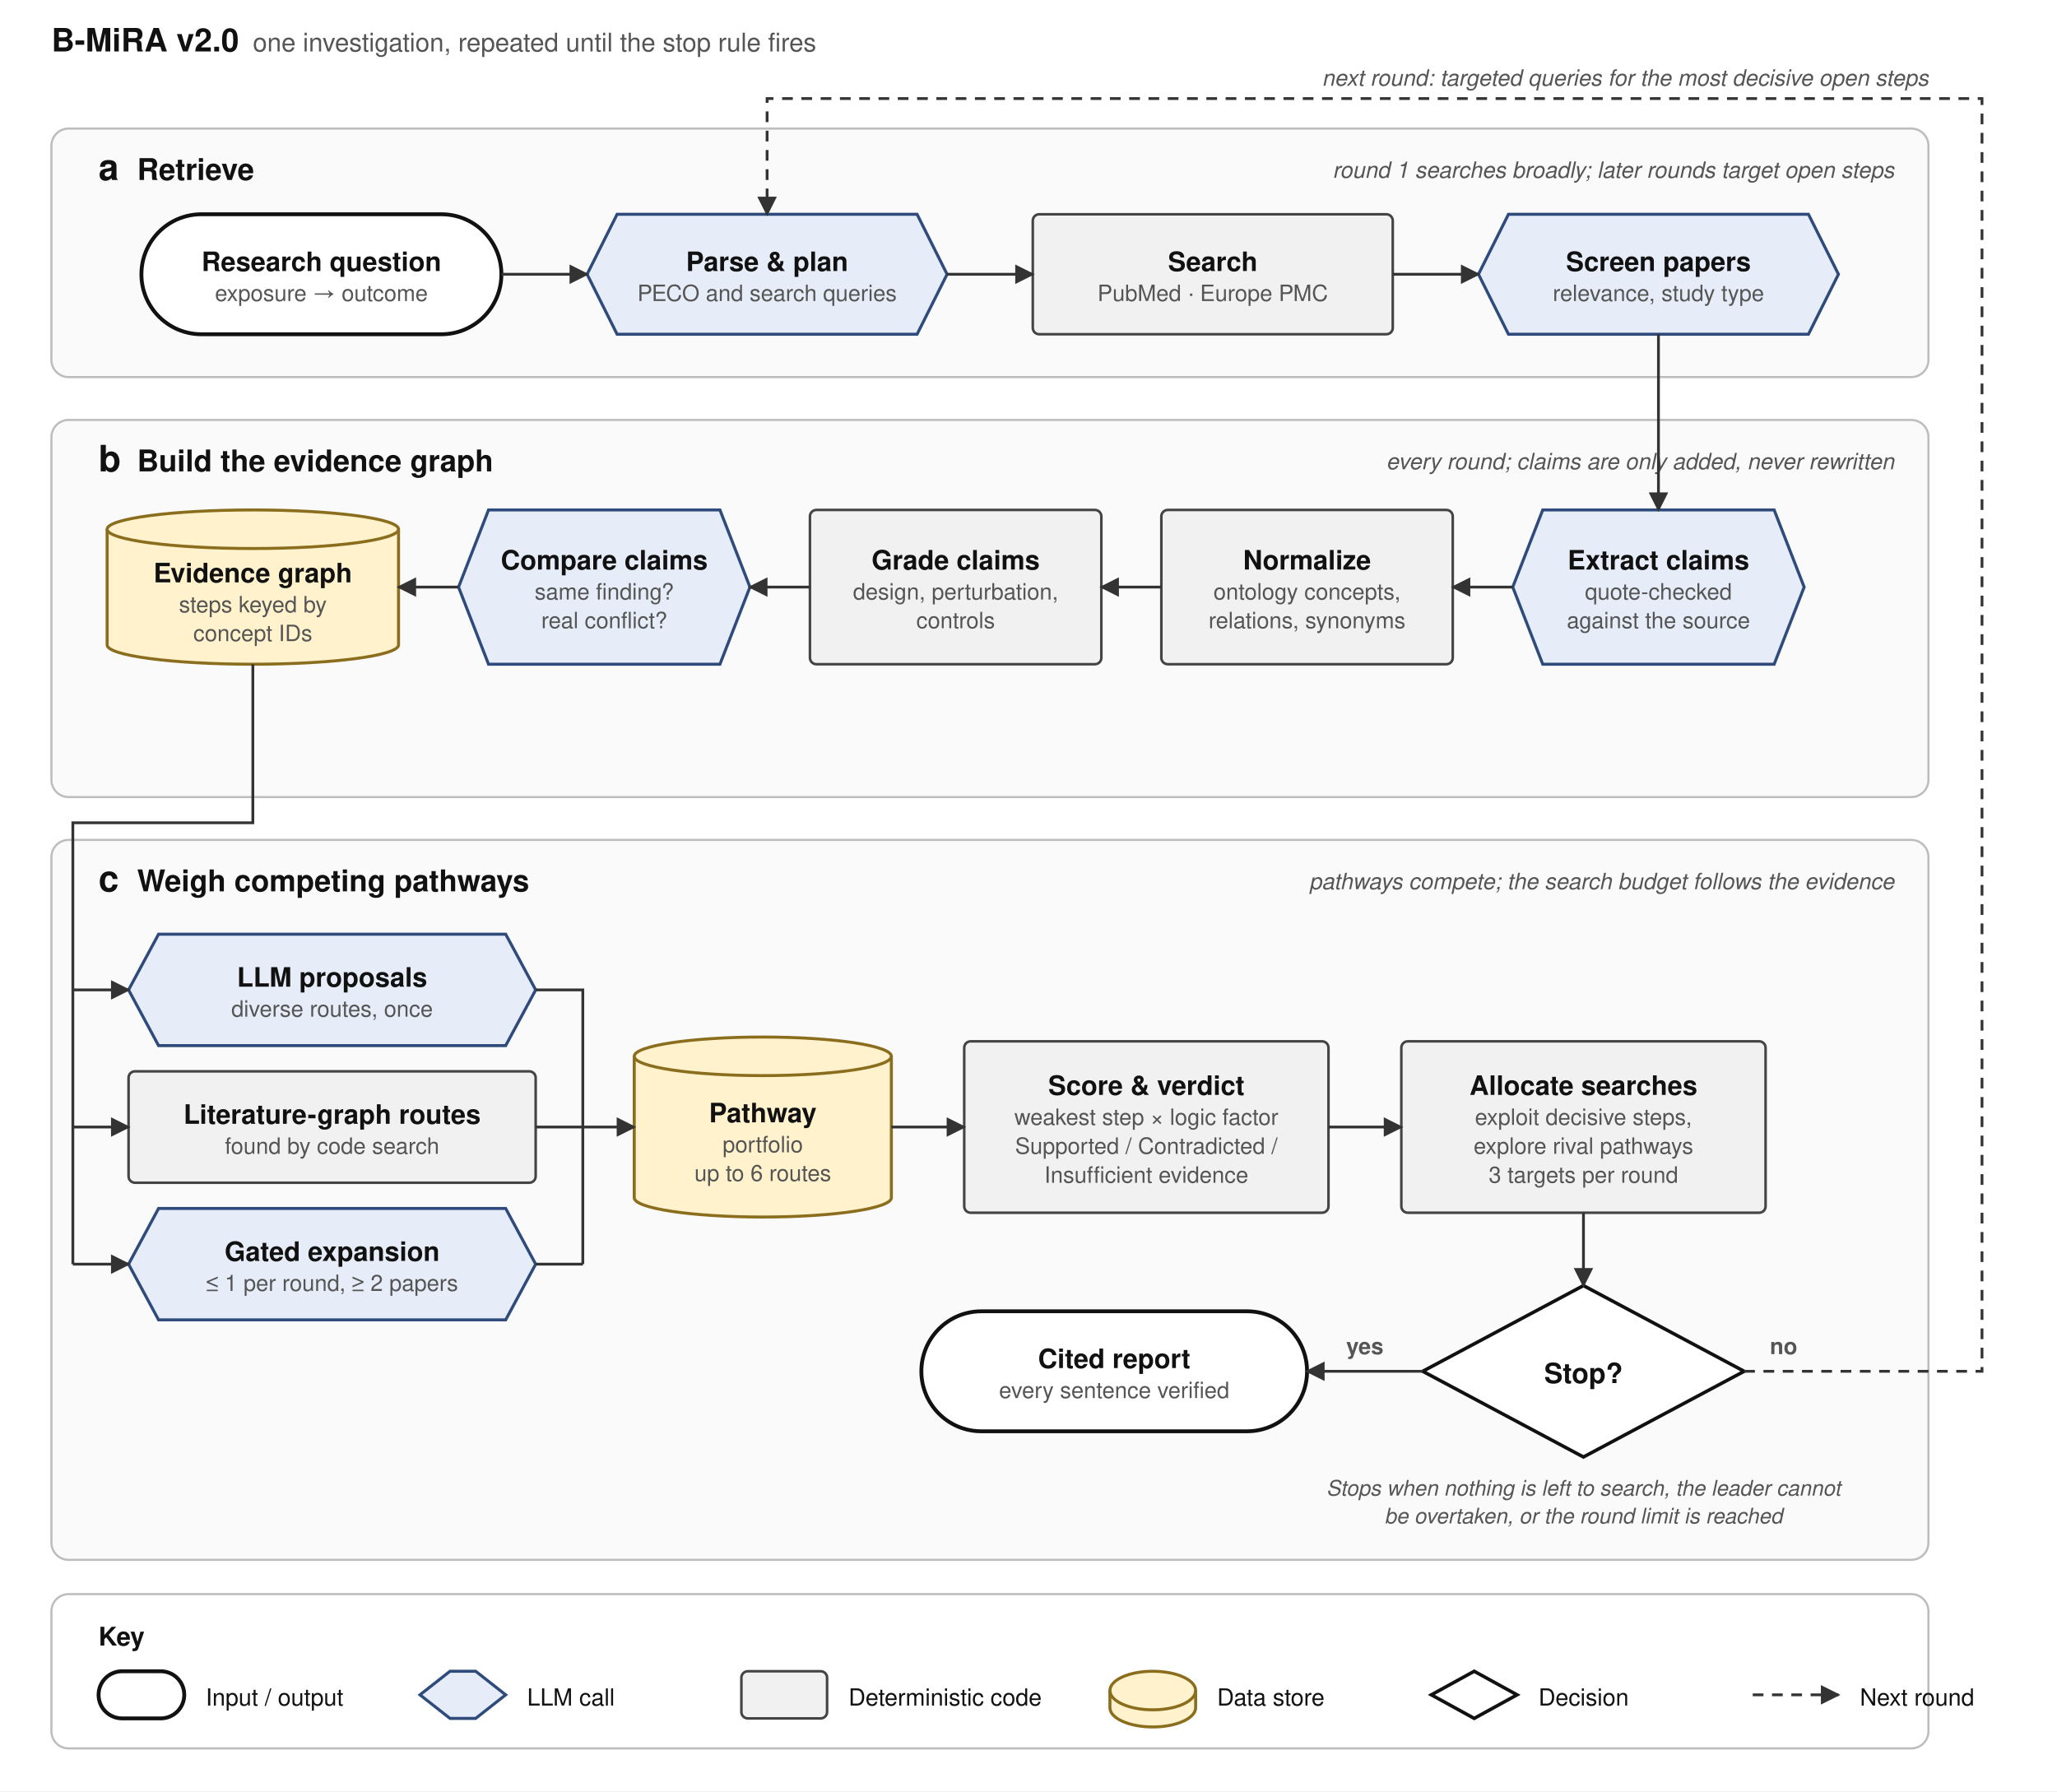
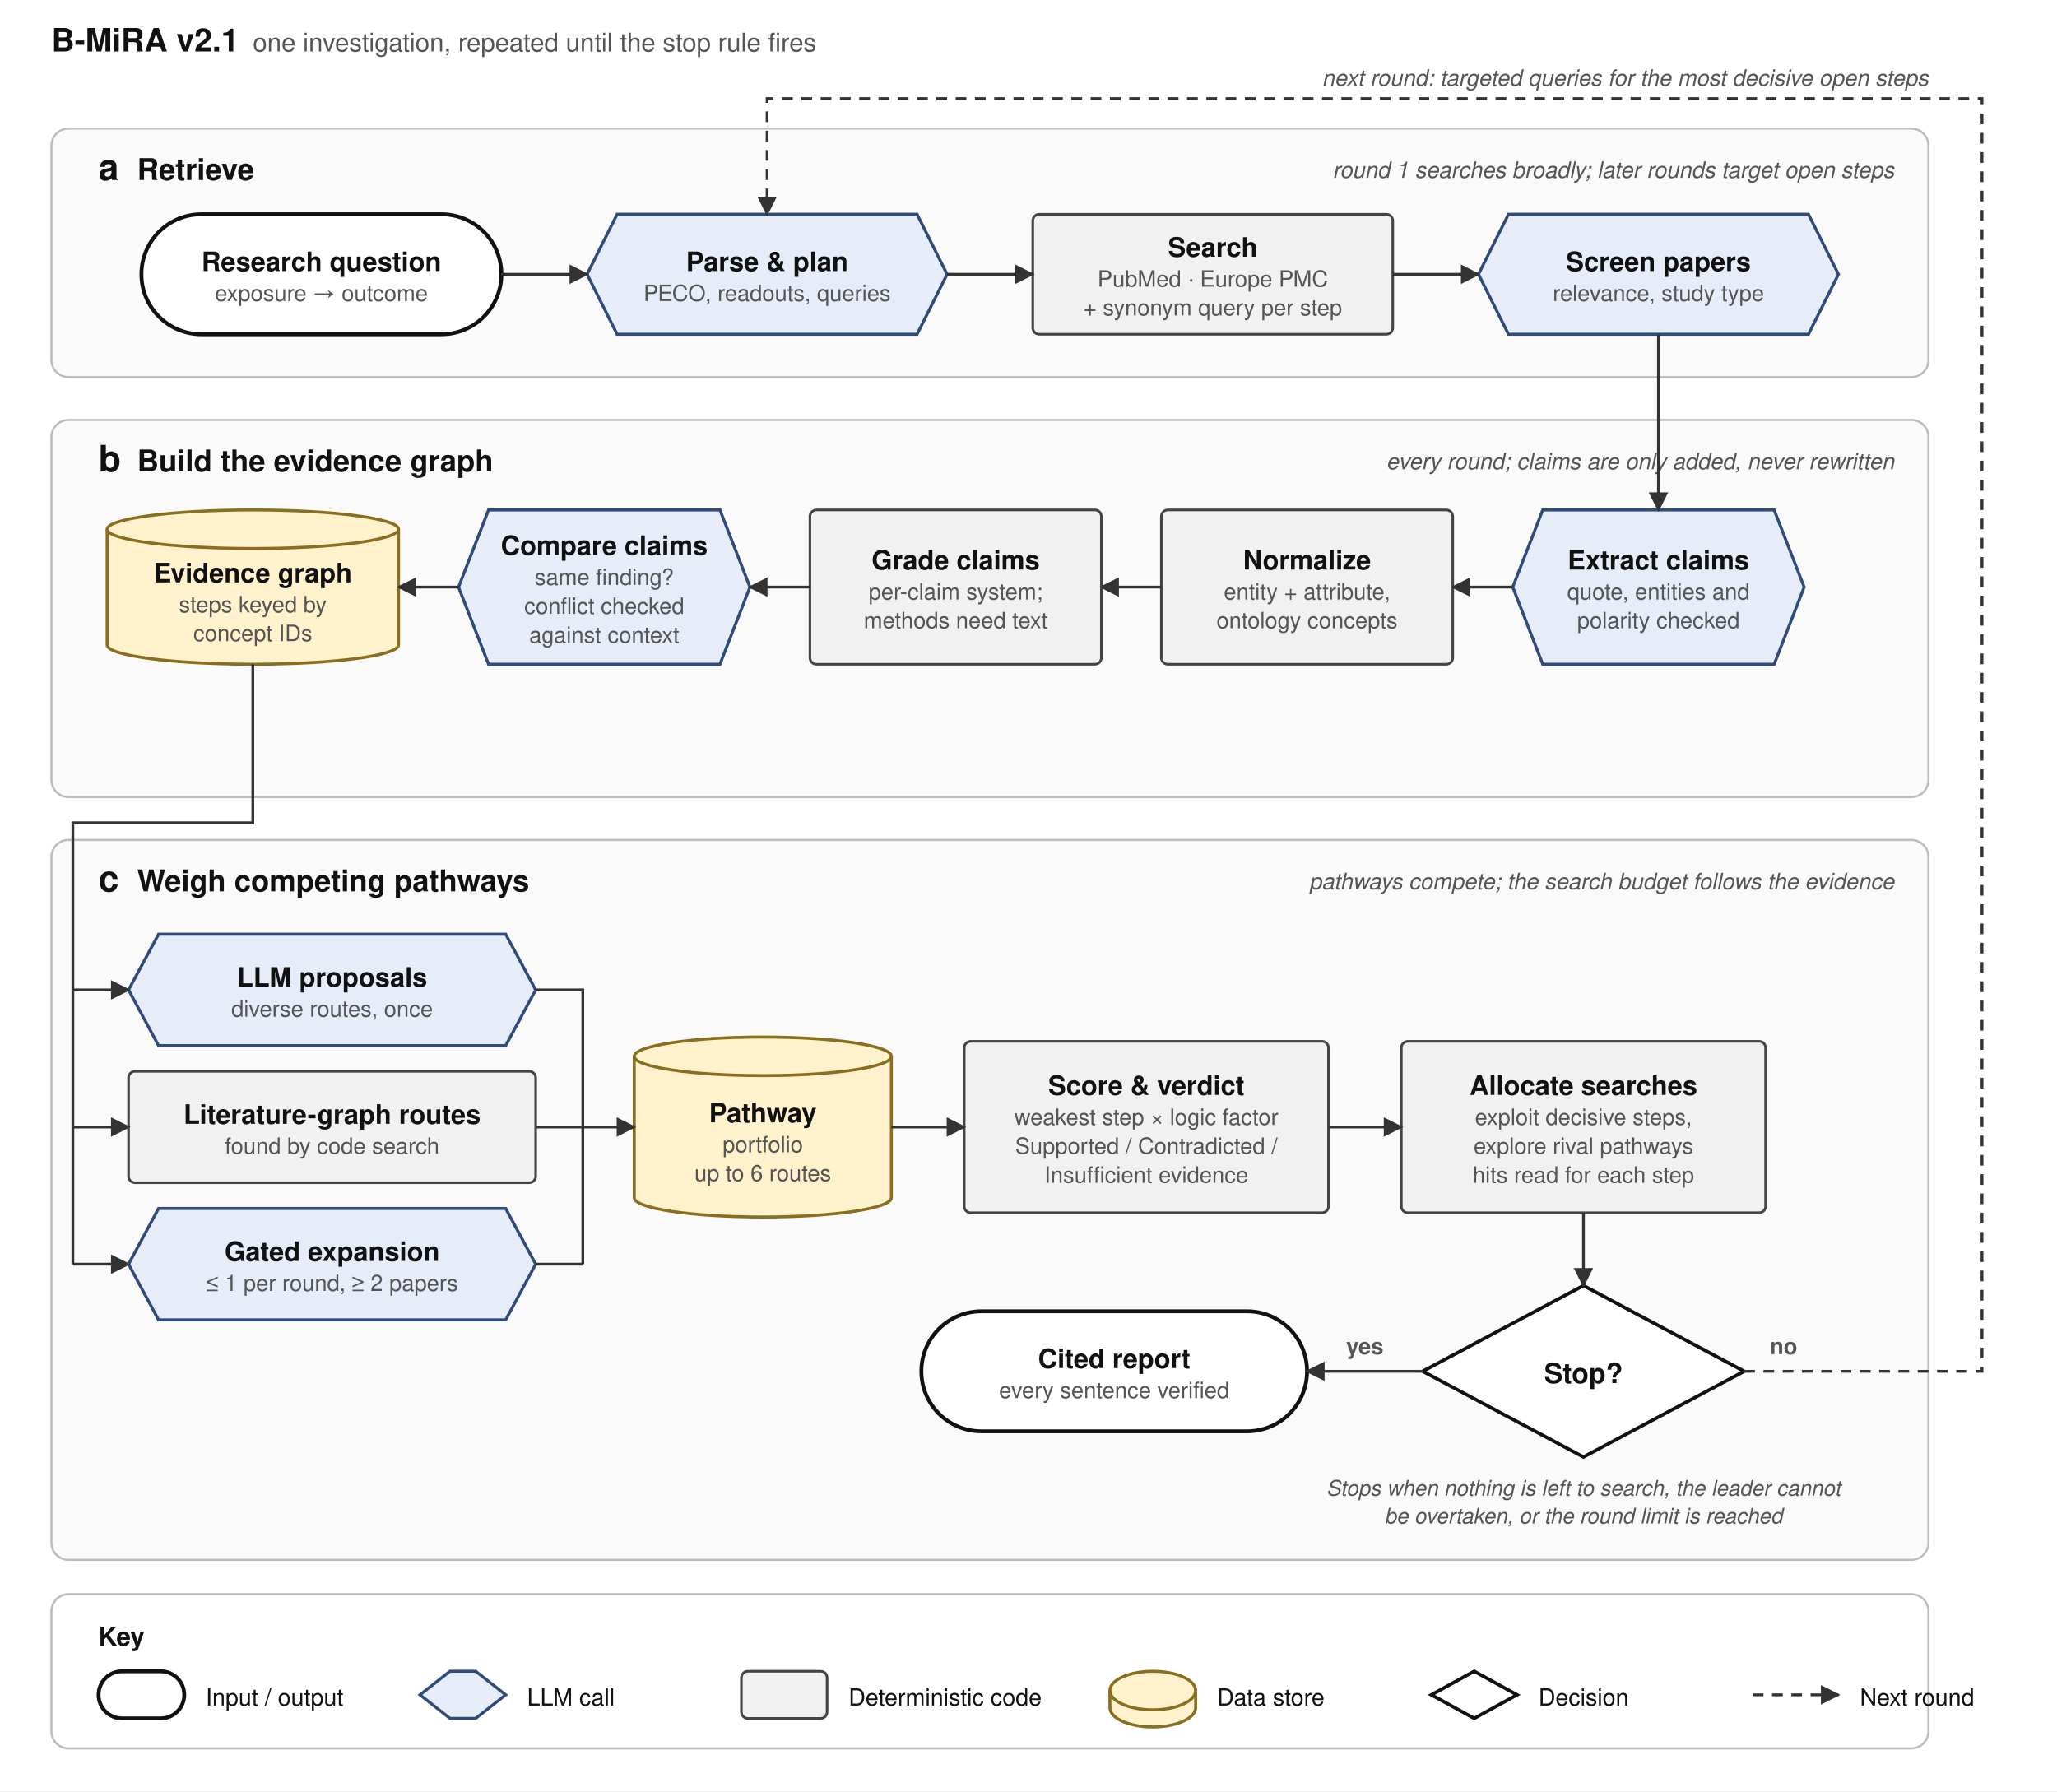
<svg xmlns="http://www.w3.org/2000/svg" viewBox="0 0 960 836" width="960" height="836" font-family="Helvetica Neue, Helvetica, Arial, sans-serif" role="img" aria-label="B-MiRA architecture: retrieve, build the evidence graph, weigh competing pathways, repeat until the stop rule fires, then write a verified report">
  <defs>
    <marker id="ah" viewBox="0 0 10 10" refX="9" refY="5" markerWidth="7" markerHeight="7" orient="auto">
      <path d="M0 0L10 5L0 10z" fill="#333333" />
    </marker>
  </defs>
  <rect width="960" height="836" fill="#FFFFFF" />
-   <text x="24" y="24" font-size="15" font-weight="bold" fill="#111111" text-anchor="start">B-MiRA v2.0</text>
+   <text x="24" y="24" font-size="15" font-weight="bold" fill="#111111" text-anchor="start">B-MiRA v2.1</text>
  <text x="118" y="24" font-size="12" font-weight="normal" fill="#555555" text-anchor="start">one investigation, repeated until the stop rule fires</text>
  <rect x="24" y="60" width="876" height="116" rx="8" fill="#FAFAFA" stroke="#BDBDBD" stroke-width="1" />
  <text x="46" y="84" font-size="17" font-weight="bold" fill="#111111" text-anchor="start">a</text>
  <text x="64" y="84" font-size="14" font-weight="bold" fill="#111111" text-anchor="start">Retrieve</text>
  <text x="884" y="83" font-size="10.5" font-weight="normal" fill="#555555" text-anchor="end" font-style="italic">round 1 searches broadly; later rounds target open steps</text>
  <rect x="66" y="100" width="168" height="56" rx="28.0" fill="#FFFFFF" stroke="#111111" stroke-width="1.8" />
  <text x="150.0" y="126.5" font-size="12.5" font-weight="bold" fill="#111111" text-anchor="middle">Research question</text>
  <text x="150.0" y="140.5" font-size="10.5" font-weight="normal" fill="#555555" text-anchor="middle">exposure → outcome</text>
  <polygon points="288,100 428,100 442,128.0 428,156 288,156 274,128.0" fill="#E6EDF8" stroke="#2F4B7C" stroke-width="1.4" />
  <text x="358.0" y="126.5" font-size="12.5" font-weight="bold" fill="#111111" text-anchor="middle">Parse &amp; plan</text>
-   <text x="358.0" y="140.5" font-size="10.5" font-weight="normal" fill="#555555" text-anchor="middle">PECO and search queries</text>
+   <text x="358.0" y="140.5" font-size="10.5" font-weight="normal" fill="#555555" text-anchor="middle">PECO, readouts, queries</text>
  <rect x="482" y="100" width="168" height="56" rx="3" fill="#F1F1F1" stroke="#444444" stroke-width="1.2" />
-   <text x="566.0" y="126.5" font-size="12.5" font-weight="bold" fill="#111111" text-anchor="middle">Search</text>
-   <text x="566.0" y="140.5" font-size="10.5" font-weight="normal" fill="#555555" text-anchor="middle">PubMed · Europe PMC</text>
+   <text x="566.0" y="119.8" font-size="12.5" font-weight="bold" fill="#111111" text-anchor="middle">Search</text>
+   <text x="566.0" y="133.8" font-size="10.5" font-weight="normal" fill="#555555" text-anchor="middle">PubMed · Europe PMC</text>
+   <text x="566.0" y="147.2" font-size="10.5" font-weight="normal" fill="#555555" text-anchor="middle">+ synonym query per step</text>
  <polygon points="704,100 844,100 858,128.0 844,156 704,156 690,128.0" fill="#E6EDF8" stroke="#2F4B7C" stroke-width="1.4" />
  <text x="774.0" y="126.5" font-size="12.5" font-weight="bold" fill="#111111" text-anchor="middle">Screen papers</text>
  <text x="774.0" y="140.5" font-size="10.5" font-weight="normal" fill="#555555" text-anchor="middle">relevance, study type</text>
  <path d="M234,128 H274" fill="none" stroke="#333333" stroke-width="1.3" marker-end="url(#ah)" />
  <path d="M442,128 H482" fill="none" stroke="#333333" stroke-width="1.3" marker-end="url(#ah)" />
  <path d="M650,128 H690" fill="none" stroke="#333333" stroke-width="1.3" marker-end="url(#ah)" />
  <rect x="24" y="196" width="876" height="176" rx="8" fill="#FAFAFA" stroke="#BDBDBD" stroke-width="1" />
  <text x="46" y="220" font-size="17" font-weight="bold" fill="#111111" text-anchor="start">b</text>
  <text x="64" y="220" font-size="14" font-weight="bold" fill="#111111" text-anchor="start">Build the evidence graph</text>
  <text x="884" y="219" font-size="10.5" font-weight="normal" fill="#555555" text-anchor="end" font-style="italic">every round; claims are only added, never rewritten</text>
  <polygon points="720,238 828,238 842,274.0 828,310 720,310 706,274.0" fill="#E6EDF8" stroke="#2F4B7C" stroke-width="1.4" />
  <text x="774.0" y="265.8" font-size="12.5" font-weight="bold" fill="#111111" text-anchor="middle">Extract claims</text>
-   <text x="774.0" y="279.8" font-size="10.5" font-weight="normal" fill="#555555" text-anchor="middle">quote-checked</text>
-   <text x="774.0" y="293.2" font-size="10.5" font-weight="normal" fill="#555555" text-anchor="middle">against the source</text>
+   <text x="774.0" y="279.8" font-size="10.5" font-weight="normal" fill="#555555" text-anchor="middle">quote, entities and</text>
+   <text x="774.0" y="293.2" font-size="10.5" font-weight="normal" fill="#555555" text-anchor="middle">polarity checked</text>
  <rect x="542" y="238" width="136" height="72" rx="3" fill="#F1F1F1" stroke="#444444" stroke-width="1.2" />
  <text x="610.0" y="265.8" font-size="12.5" font-weight="bold" fill="#111111" text-anchor="middle">Normalize</text>
-   <text x="610.0" y="279.8" font-size="10.5" font-weight="normal" fill="#555555" text-anchor="middle">ontology concepts,</text>
-   <text x="610.0" y="293.2" font-size="10.5" font-weight="normal" fill="#555555" text-anchor="middle">relations, synonyms</text>
+   <text x="610.0" y="279.8" font-size="10.5" font-weight="normal" fill="#555555" text-anchor="middle">entity + attribute,</text>
+   <text x="610.0" y="293.2" font-size="10.5" font-weight="normal" fill="#555555" text-anchor="middle">ontology concepts</text>
  <rect x="378" y="238" width="136" height="72" rx="3" fill="#F1F1F1" stroke="#444444" stroke-width="1.2" />
  <text x="446.0" y="265.8" font-size="12.5" font-weight="bold" fill="#111111" text-anchor="middle">Grade claims</text>
-   <text x="446.0" y="279.8" font-size="10.5" font-weight="normal" fill="#555555" text-anchor="middle">design, perturbation,</text>
-   <text x="446.0" y="293.2" font-size="10.5" font-weight="normal" fill="#555555" text-anchor="middle">controls</text>
+   <text x="446.0" y="279.8" font-size="10.5" font-weight="normal" fill="#555555" text-anchor="middle">per-claim system;</text>
+   <text x="446.0" y="293.2" font-size="10.5" font-weight="normal" fill="#555555" text-anchor="middle">methods need text</text>
  <polygon points="228,238 336,238 350,274.0 336,310 228,310 214,274.0" fill="#E6EDF8" stroke="#2F4B7C" stroke-width="1.4" />
-   <text x="282.0" y="265.8" font-size="12.5" font-weight="bold" fill="#111111" text-anchor="middle">Compare claims</text>
-   <text x="282.0" y="279.8" font-size="10.5" font-weight="normal" fill="#555555" text-anchor="middle">same finding?</text>
-   <text x="282.0" y="293.2" font-size="10.5" font-weight="normal" fill="#555555" text-anchor="middle">real conflict?</text>
+   <text x="282.0" y="259.0" font-size="12.5" font-weight="bold" fill="#111111" text-anchor="middle">Compare claims</text>
+   <text x="282.0" y="273.0" font-size="10.5" font-weight="normal" fill="#555555" text-anchor="middle">same finding?</text>
+   <text x="282.0" y="286.5" font-size="10.5" font-weight="normal" fill="#555555" text-anchor="middle">conflict checked</text>
+   <text x="282.0" y="300.0" font-size="10.5" font-weight="normal" fill="#555555" text-anchor="middle">against context</text>
  <path d="M50,247 A68.0,9 0 0 1 186,247 V301 A68.0,9 0 0 1 50,301 Z" fill="#FFF2CC" stroke="#8A6D1D" stroke-width="1.4" />
  <path d="M50,247 A68.0,9 0 0 0 186,247" fill="none" stroke="#8A6D1D" stroke-width="1.4" />
  <text x="118.0" y="271.8" font-size="12.5" font-weight="bold" fill="#111111" text-anchor="middle">Evidence graph</text>
  <text x="118.0" y="285.8" font-size="10.5" font-weight="normal" fill="#555555" text-anchor="middle">steps keyed by</text>
  <text x="118.0" y="299.2" font-size="10.5" font-weight="normal" fill="#555555" text-anchor="middle">concept IDs</text>
  <path d="M774,156 V238" fill="none" stroke="#333333" stroke-width="1.3" marker-end="url(#ah)" />
  <path d="M706,274 H678" fill="none" stroke="#333333" stroke-width="1.3" marker-end="url(#ah)" />
  <path d="M542,274 H514" fill="none" stroke="#333333" stroke-width="1.3" marker-end="url(#ah)" />
  <path d="M378,274 H350" fill="none" stroke="#333333" stroke-width="1.3" marker-end="url(#ah)" />
  <path d="M214,274 H186" fill="none" stroke="#333333" stroke-width="1.3" marker-end="url(#ah)" />
  <rect x="24" y="392" width="876" height="336" rx="8" fill="#FAFAFA" stroke="#BDBDBD" stroke-width="1" />
  <text x="46" y="416" font-size="17" font-weight="bold" fill="#111111" text-anchor="start">c</text>
  <text x="64" y="416" font-size="14" font-weight="bold" fill="#111111" text-anchor="start">Weigh competing pathways</text>
  <text x="884" y="415" font-size="10.5" font-weight="normal" fill="#555555" text-anchor="end" font-style="italic">pathways compete; the search budget follows the evidence</text>
  <polygon points="74,436 236,436 250,462.0 236,488 74,488 60,462.0" fill="#E6EDF8" stroke="#2F4B7C" stroke-width="1.4" />
  <text x="155.0" y="460.5" font-size="12.5" font-weight="bold" fill="#111111" text-anchor="middle">LLM proposals</text>
  <text x="155.0" y="474.5" font-size="10.5" font-weight="normal" fill="#555555" text-anchor="middle">diverse routes, once</text>
  <rect x="60" y="500" width="190" height="52" rx="3" fill="#F1F1F1" stroke="#444444" stroke-width="1.2" />
  <text x="155.0" y="524.5" font-size="12.5" font-weight="bold" fill="#111111" text-anchor="middle">Literature-graph routes</text>
  <text x="155.0" y="538.5" font-size="10.5" font-weight="normal" fill="#555555" text-anchor="middle">found by code search</text>
  <polygon points="74,564 236,564 250,590.0 236,616 74,616 60,590.0" fill="#E6EDF8" stroke="#2F4B7C" stroke-width="1.4" />
  <text x="155.0" y="588.5" font-size="12.5" font-weight="bold" fill="#111111" text-anchor="middle">Gated expansion</text>
  <text x="155.0" y="602.5" font-size="10.5" font-weight="normal" fill="#555555" text-anchor="middle">≤ 1 per round, ≥ 2 papers</text>
  <path d="M118,310 V384 H34 V590" fill="none" stroke="#333333" stroke-width="1.3" />
  <path d="M34,462 H60" fill="none" stroke="#333333" stroke-width="1.3" marker-end="url(#ah)" />
  <path d="M34,526 H60" fill="none" stroke="#333333" stroke-width="1.3" marker-end="url(#ah)" />
  <path d="M34,590 H60" fill="none" stroke="#333333" stroke-width="1.3" marker-end="url(#ah)" />
  <path d="M250,462 H272 V590 M250,526 H272 M250,590 H272" fill="none" stroke="#333333" stroke-width="1.3" />
  <path d="M296,493 A60.0,9 0 0 1 416,493 V559 A60.0,9 0 0 1 296,559 Z" fill="#FFF2CC" stroke="#8A6D1D" stroke-width="1.4" />
  <path d="M296,493 A60.0,9 0 0 0 416,493" fill="none" stroke="#8A6D1D" stroke-width="1.4" />
  <text x="356.0" y="523.8" font-size="12.5" font-weight="bold" fill="#111111" text-anchor="middle">Pathway</text>
  <text x="356.0" y="537.8" font-size="10.5" font-weight="normal" fill="#555555" text-anchor="middle">portfolio</text>
  <text x="356.0" y="551.2" font-size="10.5" font-weight="normal" fill="#555555" text-anchor="middle">up to 6 routes</text>
  <path d="M272,526 H296" fill="none" stroke="#333333" stroke-width="1.3" marker-end="url(#ah)" />
  <rect x="450" y="486" width="170" height="80" rx="3" fill="#F1F1F1" stroke="#444444" stroke-width="1.2" />
  <text x="535.0" y="511.0" font-size="12.5" font-weight="bold" fill="#111111" text-anchor="middle">Score &amp; verdict</text>
  <text x="535.0" y="525.0" font-size="10.5" font-weight="normal" fill="#555555" text-anchor="middle">weakest step × logic factor</text>
  <text x="535.0" y="538.5" font-size="10.5" font-weight="normal" fill="#555555" text-anchor="middle">Supported / Contradicted /</text>
  <text x="535.0" y="552.0" font-size="10.5" font-weight="normal" fill="#555555" text-anchor="middle">Insufficient evidence</text>
  <path d="M416,526 H450" fill="none" stroke="#333333" stroke-width="1.3" marker-end="url(#ah)" />
  <rect x="654" y="486" width="170" height="80" rx="3" fill="#F1F1F1" stroke="#444444" stroke-width="1.2" />
  <text x="739.0" y="511.0" font-size="12.5" font-weight="bold" fill="#111111" text-anchor="middle">Allocate searches</text>
  <text x="739.0" y="525.0" font-size="10.5" font-weight="normal" fill="#555555" text-anchor="middle">exploit decisive steps,</text>
  <text x="739.0" y="538.5" font-size="10.5" font-weight="normal" fill="#555555" text-anchor="middle">explore rival pathways</text>
-   <text x="739.0" y="552.0" font-size="10.5" font-weight="normal" fill="#555555" text-anchor="middle">3 targets per round</text>
+   <text x="739.0" y="552.0" font-size="10.5" font-weight="normal" fill="#555555" text-anchor="middle">hits read for each step</text>
  <path d="M620,526 H654" fill="none" stroke="#333333" stroke-width="1.3" marker-end="url(#ah)" />
  <polygon points="739.0,600 814,640.0 739.0,680 664,640.0" fill="#FFFFFF" stroke="#111111" stroke-width="1.6" />
  <text x="739.0" y="645.5" font-size="13" font-weight="bold" fill="#111111" text-anchor="middle">Stop?</text>
  <path d="M739,566 V600" fill="none" stroke="#333333" stroke-width="1.3" marker-end="url(#ah)" />
  <rect x="430" y="612" width="180" height="56" rx="28.0" fill="#FFFFFF" stroke="#111111" stroke-width="1.8" />
  <text x="520.0" y="638.5" font-size="12.5" font-weight="bold" fill="#111111" text-anchor="middle">Cited report</text>
  <text x="520.0" y="652.5" font-size="10.5" font-weight="normal" fill="#555555" text-anchor="middle">every sentence verified</text>
  <path d="M664,640 H610" fill="none" stroke="#333333" stroke-width="1.3" marker-end="url(#ah)" />
  <text x="637" y="632" font-size="10.5" font-weight="bold" fill="#555555" text-anchor="middle">yes</text>
  <text x="826" y="632" font-size="10.5" font-weight="bold" fill="#555555" text-anchor="start">no</text>
  <text x="739" y="698" font-size="10" font-weight="normal" fill="#555555" text-anchor="middle" font-style="italic">Stops when nothing is left to search, the leader cannot</text>
  <text x="739" y="711" font-size="10" font-weight="normal" fill="#555555" text-anchor="middle" font-style="italic">be overtaken, or the round limit is reached</text>
  <path d="M814,640 H925 V46 H358 V100" fill="none" stroke="#333333" stroke-width="1.3" stroke-dasharray="5 4" marker-end="url(#ah)" />
  <text x="900" y="40" font-size="10.5" font-weight="normal" fill="#555555" text-anchor="end" font-style="italic">next round: targeted queries for the most decisive open steps</text>
  <rect x="24" y="744" width="876" height="72" rx="8" fill="#FFFFFF" stroke="#BDBDBD" stroke-width="1" />
  <text x="46" y="768" font-size="12" font-weight="bold" fill="#111111" text-anchor="start">Key</text>
  <rect x="46" y="780" width="40" height="22" rx="11.0" fill="#FFFFFF" stroke="#111111" stroke-width="1.8" />
  <text x="96" y="796" font-size="11" font-weight="normal" fill="#111111" text-anchor="start">Input / output</text>
  <polygon points="210,780 222,780 236,791.0 222,802 210,802 196,791.0" fill="#E6EDF8" stroke="#2F4B7C" stroke-width="1.4" />
  <text x="246" y="796" font-size="11" font-weight="normal" fill="#111111" text-anchor="start">LLM call</text>
  <rect x="346" y="780" width="40" height="22" rx="3" fill="#F1F1F1" stroke="#444444" stroke-width="1.2" />
  <text x="396" y="796" font-size="11" font-weight="normal" fill="#111111" text-anchor="start">Deterministic code</text>
  <path d="M518,789 A20.0,9 0 0 1 558,789 V797 A20.0,9 0 0 1 518,797 Z" fill="#FFF2CC" stroke="#8A6D1D" stroke-width="1.4" />
  <path d="M518,789 A20.0,9 0 0 0 558,789" fill="none" stroke="#8A6D1D" stroke-width="1.4" />
  <text x="568" y="796" font-size="11" font-weight="normal" fill="#111111" text-anchor="start">Data store</text>
  <polygon points="688.0,780 708,791.0 688.0,802 668,791.0" fill="#FFFFFF" stroke="#111111" stroke-width="1.6" />
  <text x="718" y="796" font-size="11" font-weight="normal" fill="#111111" text-anchor="start">Decision</text>
  <path d="M818,791 H858" fill="none" stroke="#333333" stroke-width="1.3" stroke-dasharray="5 4" marker-end="url(#ah)" />
  <text x="868" y="796" font-size="11" font-weight="normal" fill="#111111" text-anchor="start">Next round</text>
</svg>
